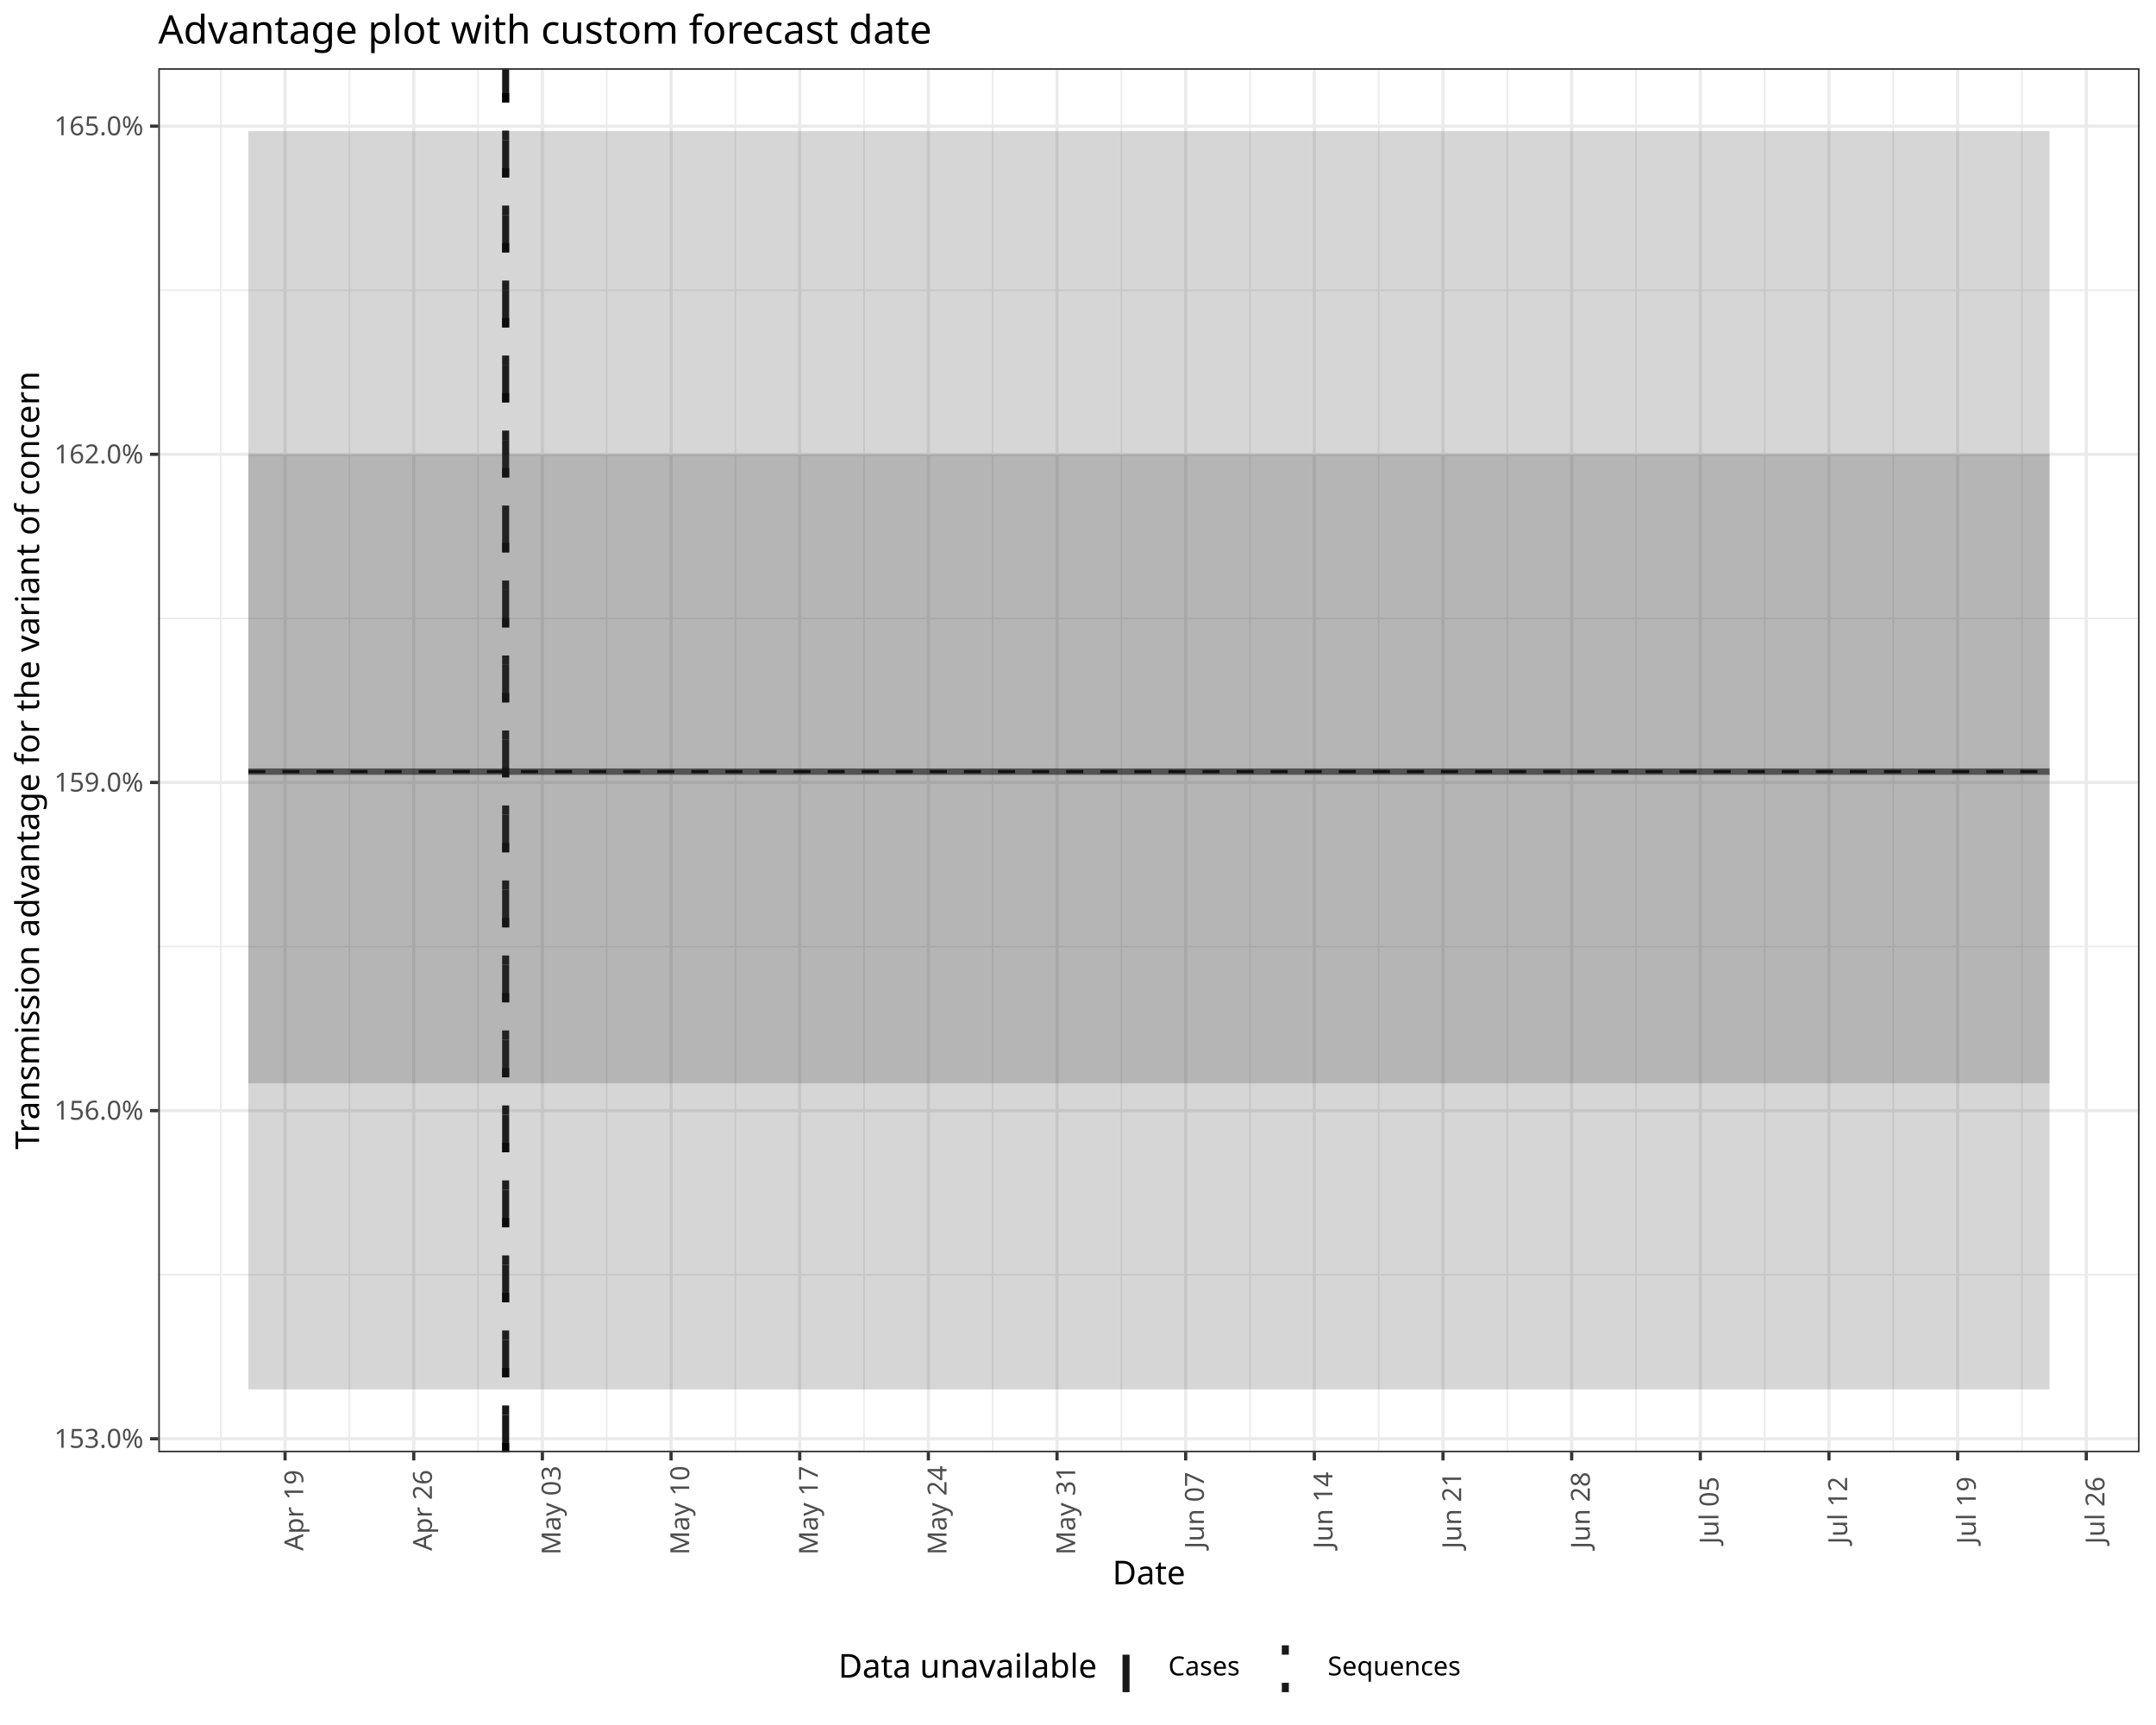
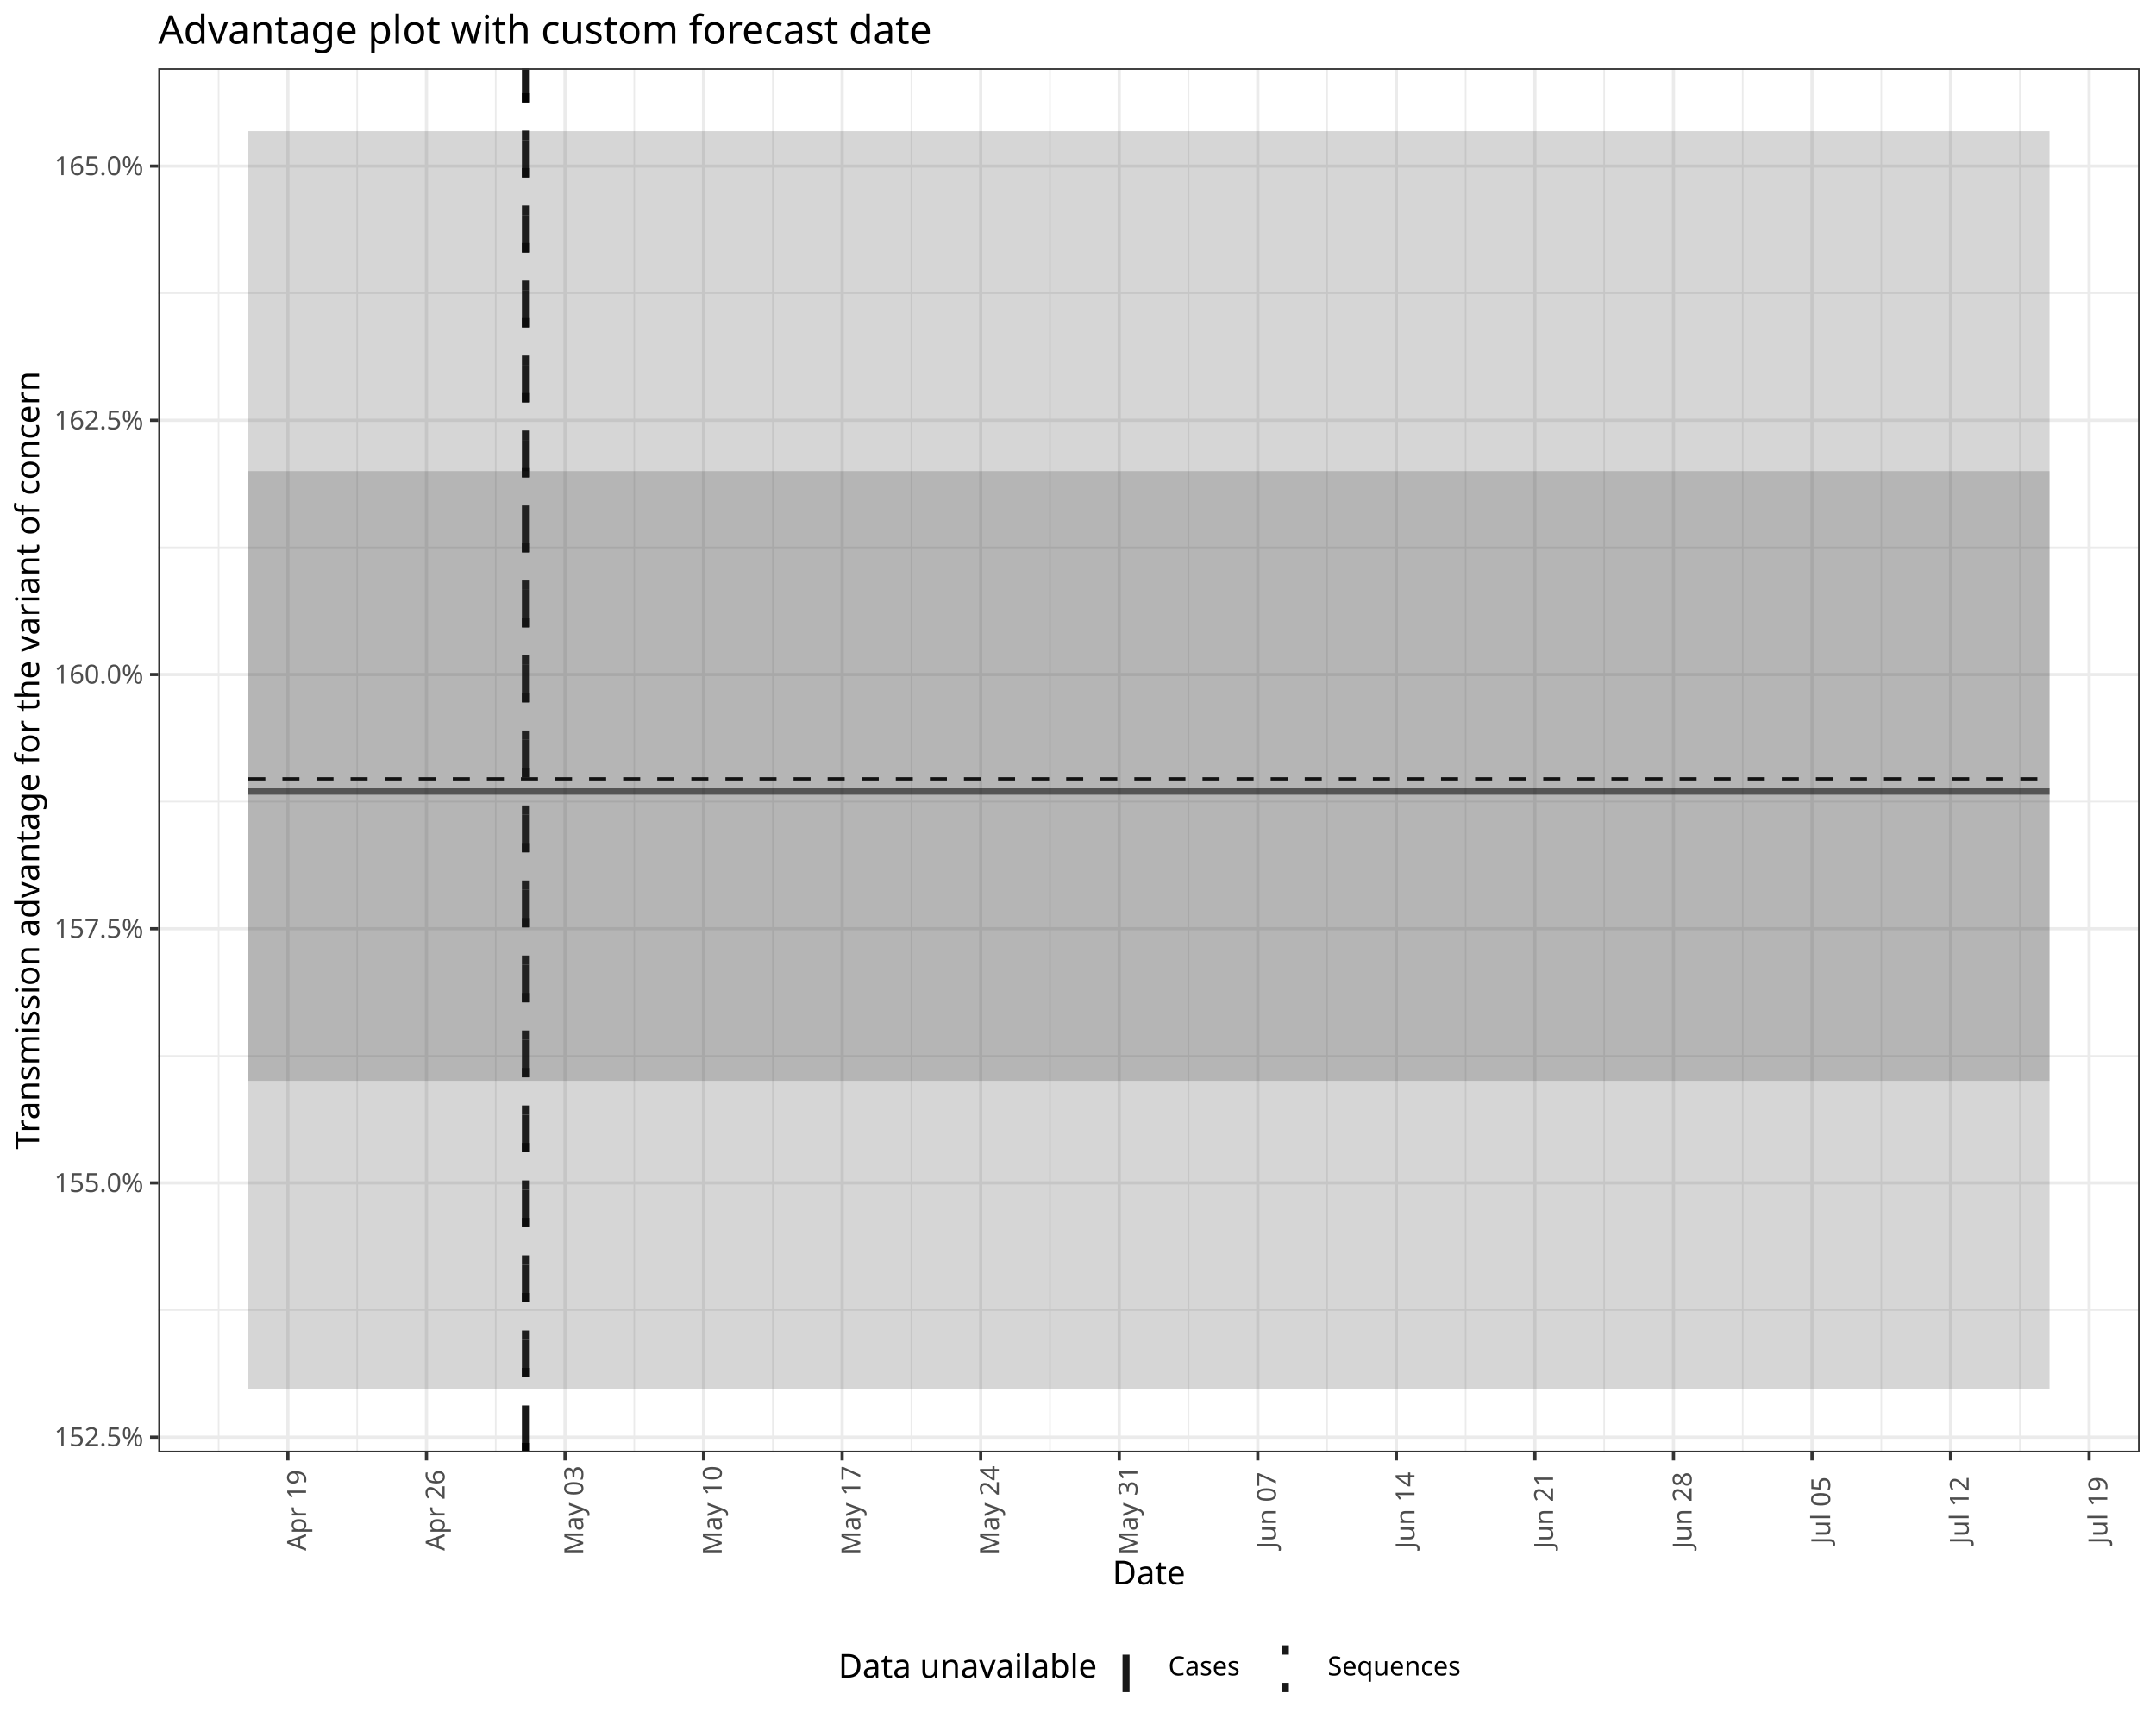
<svg xmlns="http://www.w3.org/2000/svg" class="svglite" data-engine-version="2.0" width="720.00pt" height="576.00pt" viewBox="0 0 720.00 576.00">
  <defs>
    <style type="text/css">
    .svglite line, .svglite polyline, .svglite polygon, .svglite path, .svglite rect, .svglite circle {
      fill: none;
      stroke: #000000;
      stroke-linecap: round;
      stroke-linejoin: round;
      stroke-miterlimit: 10.00;
    }
  </style>
  </defs>
  <rect width="100%" height="100%" style="stroke: none; fill: #FFFFFF;" />
  <defs>
    <clipPath id="cpMC4wMHw3MjAuMDB8MC4wMHw1NzYuMDA=">
      <rect x="0.00" y="0.00" width="720.00" height="576.00" />
    </clipPath>
  </defs>
  <g clip-path="url(#cpMC4wMHw3MjAuMDB8MC4wMHw1NzYuMDA=)">
    <rect x="0.00" y="0.00" width="720.00" height="576.00" style="stroke-width: 1.07; stroke: #FFFFFF; fill: #FFFFFF;" />
  </g>
  <defs>
    <clipPath id="cpNTIuODV8NzE0LjUyfDIyLjc4fDQ4NC45Mw==">
      <rect x="52.85" y="22.78" width="661.67" height="462.15" />
    </clipPath>
  </defs>
  <g clip-path="url(#cpNTIuODV8NzE0LjUyfDIyLjc4fDQ4NC45Mw==)">
    <rect x="52.85" y="22.78" width="661.67" height="462.15" style="stroke-width: 1.07; stroke: none; fill: #FFFFFF;" />
-     <polyline points="52.85,425.63 714.52,425.63 " style="stroke-width: 0.53; stroke: #EBEBEB; stroke-linecap: butt;" />
-     <polyline points="52.85,316.06 714.52,316.06 " style="stroke-width: 0.53; stroke: #EBEBEB; stroke-linecap: butt;" />
-     <polyline points="52.85,206.49 714.52,206.49 " style="stroke-width: 0.53; stroke: #EBEBEB; stroke-linecap: butt;" />
-     <polyline points="52.85,96.92 714.52,96.92 " style="stroke-width: 0.53; stroke: #EBEBEB; stroke-linecap: butt;" />
-     <polyline points="73.72,484.93 73.72,22.78 " style="stroke-width: 0.53; stroke: #EBEBEB; stroke-linecap: butt;" />
-     <polyline points="116.69,484.93 116.69,22.78 " style="stroke-width: 0.53; stroke: #EBEBEB; stroke-linecap: butt;" />
-     <polyline points="159.65,484.93 159.65,22.78 " style="stroke-width: 0.53; stroke: #EBEBEB; stroke-linecap: butt;" />
-     <polyline points="202.62,484.93 202.62,22.78 " style="stroke-width: 0.53; stroke: #EBEBEB; stroke-linecap: butt;" />
-     <polyline points="245.58,484.93 245.58,22.78 " style="stroke-width: 0.53; stroke: #EBEBEB; stroke-linecap: butt;" />
-     <polyline points="288.55,484.93 288.55,22.78 " style="stroke-width: 0.53; stroke: #EBEBEB; stroke-linecap: butt;" />
-     <polyline points="331.51,484.93 331.51,22.78 " style="stroke-width: 0.53; stroke: #EBEBEB; stroke-linecap: butt;" />
-     <polyline points="374.48,484.93 374.48,22.78 " style="stroke-width: 0.53; stroke: #EBEBEB; stroke-linecap: butt;" />
-     <polyline points="417.45,484.93 417.45,22.78 " style="stroke-width: 0.53; stroke: #EBEBEB; stroke-linecap: butt;" />
-     <polyline points="460.41,484.93 460.41,22.78 " style="stroke-width: 0.53; stroke: #EBEBEB; stroke-linecap: butt;" />
-     <polyline points="503.38,484.93 503.38,22.78 " style="stroke-width: 0.53; stroke: #EBEBEB; stroke-linecap: butt;" />
-     <polyline points="546.34,484.93 546.34,22.78 " style="stroke-width: 0.53; stroke: #EBEBEB; stroke-linecap: butt;" />
-     <polyline points="589.31,484.93 589.31,22.78 " style="stroke-width: 0.53; stroke: #EBEBEB; stroke-linecap: butt;" />
-     <polyline points="632.27,484.93 632.27,22.78 " style="stroke-width: 0.53; stroke: #EBEBEB; stroke-linecap: butt;" />
-     <polyline points="675.24,484.93 675.24,22.78 " style="stroke-width: 0.53; stroke: #EBEBEB; stroke-linecap: butt;" />
-     <polyline points="52.85,480.42 714.52,480.42 " style="stroke-width: 1.07; stroke: #EBEBEB; stroke-linecap: butt;" />
-     <polyline points="52.85,370.84 714.52,370.84 " style="stroke-width: 1.07; stroke: #EBEBEB; stroke-linecap: butt;" />
-     <polyline points="52.85,261.27 714.52,261.27 " style="stroke-width: 1.07; stroke: #EBEBEB; stroke-linecap: butt;" />
-     <polyline points="52.85,151.70 714.52,151.70 " style="stroke-width: 1.07; stroke: #EBEBEB; stroke-linecap: butt;" />
-     <polyline points="52.85,42.13 714.52,42.13 " style="stroke-width: 1.07; stroke: #EBEBEB; stroke-linecap: butt;" />
-     <polyline points="95.20,484.93 95.20,22.78 " style="stroke-width: 1.07; stroke: #EBEBEB; stroke-linecap: butt;" />
-     <polyline points="138.17,484.93 138.17,22.78 " style="stroke-width: 1.07; stroke: #EBEBEB; stroke-linecap: butt;" />
-     <polyline points="181.13,484.93 181.13,22.78 " style="stroke-width: 1.07; stroke: #EBEBEB; stroke-linecap: butt;" />
-     <polyline points="224.10,484.93 224.10,22.78 " style="stroke-width: 1.07; stroke: #EBEBEB; stroke-linecap: butt;" />
-     <polyline points="267.07,484.93 267.07,22.78 " style="stroke-width: 1.07; stroke: #EBEBEB; stroke-linecap: butt;" />
-     <polyline points="310.03,484.93 310.03,22.78 " style="stroke-width: 1.07; stroke: #EBEBEB; stroke-linecap: butt;" />
-     <polyline points="353.00,484.93 353.00,22.78 " style="stroke-width: 1.07; stroke: #EBEBEB; stroke-linecap: butt;" />
-     <polyline points="395.96,484.93 395.96,22.78 " style="stroke-width: 1.07; stroke: #EBEBEB; stroke-linecap: butt;" />
-     <polyline points="438.93,484.93 438.93,22.78 " style="stroke-width: 1.07; stroke: #EBEBEB; stroke-linecap: butt;" />
-     <polyline points="481.89,484.93 481.89,22.78 " style="stroke-width: 1.07; stroke: #EBEBEB; stroke-linecap: butt;" />
-     <polyline points="524.86,484.93 524.86,22.78 " style="stroke-width: 1.07; stroke: #EBEBEB; stroke-linecap: butt;" />
-     <polyline points="567.82,484.93 567.82,22.78 " style="stroke-width: 1.07; stroke: #EBEBEB; stroke-linecap: butt;" />
-     <polyline points="610.79,484.93 610.79,22.78 " style="stroke-width: 1.07; stroke: #EBEBEB; stroke-linecap: butt;" />
-     <polyline points="653.76,484.93 653.76,22.78 " style="stroke-width: 1.07; stroke: #EBEBEB; stroke-linecap: butt;" />
-     <polyline points="696.72,484.93 696.72,22.78 " style="stroke-width: 1.07; stroke: #EBEBEB; stroke-linecap: butt;" />
-     <line x1="168.86" y1="484.93" x2="168.86" y2="22.78" style="stroke-width: 2.35; stroke: #000000; stroke-opacity: 0.90; stroke-dasharray: 12.52,12.52; stroke-linecap: butt;" />
-     <line x1="168.86" y1="484.93" x2="168.86" y2="22.78" style="stroke-width: 2.35; stroke: #000000; stroke-opacity: 0.90; stroke-dasharray: 3.13,9.39; stroke-linecap: butt;" />
-     <polyline points="82.93,257.65 125.89,257.65 168.86,257.65 211.82,257.65 254.79,257.65 297.76,257.65 340.72,257.65 383.69,257.65 426.65,257.65 469.62,257.65 512.58,257.65 555.55,257.65 598.51,257.65 641.48,257.65 684.44,257.65 " style="stroke-width: 2.13; stroke: #000000; stroke-opacity: 0.60; stroke-linecap: butt;" />
-     <polyline points="82.93,257.65 125.89,257.65 168.86,257.65 211.82,257.65 254.79,257.65 297.76,257.65 340.72,257.65 383.69,257.65 426.65,257.65 469.62,257.65 512.58,257.65 555.55,257.65 598.51,257.65 641.48,257.65 684.44,257.65 " style="stroke-width: 1.07; stroke-dasharray: 5.69,5.69; stroke-linecap: butt;" />
-     <polygon points="82.93,43.79 125.89,43.79 168.86,43.79 211.82,43.79 254.79,43.79 297.76,43.79 340.72,43.79 383.69,43.79 426.65,43.79 469.62,43.79 512.58,43.79 555.55,43.79 598.51,43.79 641.48,43.79 684.44,43.79 684.44,463.93 641.48,463.93 598.51,463.93 555.55,463.93 512.58,463.93 469.62,463.93 426.65,463.93 383.69,463.93 340.72,463.93 297.76,463.93 254.79,463.93 211.82,463.93 168.86,463.93 125.89,463.93 82.93,463.93 " style="stroke-width: 0.00; stroke: none; fill: #333333; fill-opacity: 0.20;" />
-     <polyline points="82.93,43.79 125.89,43.79 168.86,43.79 211.82,43.79 254.79,43.79 297.76,43.79 340.72,43.79 383.69,43.79 426.65,43.79 469.62,43.79 512.58,43.79 555.55,43.79 598.51,43.79 641.48,43.79 684.44,43.79 " style="stroke-width: 0.43; stroke: none;" />
-     <polyline points="684.44,463.93 641.48,463.93 598.51,463.93 555.55,463.93 512.58,463.93 469.62,463.93 426.65,463.93 383.69,463.93 340.72,463.93 297.76,463.93 254.79,463.93 211.82,463.93 168.86,463.93 125.89,463.93 82.93,463.93 " style="stroke-width: 0.43; stroke: none;" />
-     <polygon points="82.93,151.69 125.89,151.69 168.86,151.69 211.82,151.69 254.79,151.69 297.76,151.69 340.72,151.69 383.69,151.69 426.65,151.69 469.62,151.69 512.58,151.69 555.55,151.69 598.51,151.69 641.48,151.69 684.44,151.69 684.44,361.72 641.48,361.72 598.51,361.72 555.55,361.72 512.58,361.72 469.62,361.72 426.65,361.72 383.69,361.72 340.72,361.72 297.76,361.72 254.79,361.72 211.82,361.72 168.86,361.72 125.89,361.72 82.93,361.72 " style="stroke-width: 0.00; stroke: none; fill: #333333; fill-opacity: 0.20;" />
-     <polyline points="82.93,151.69 125.89,151.69 168.86,151.69 211.82,151.69 254.79,151.69 297.76,151.69 340.72,151.69 383.69,151.69 426.65,151.69 469.62,151.69 512.58,151.69 555.55,151.69 598.51,151.69 641.48,151.69 684.44,151.69 " style="stroke-width: 1.07; stroke: none;" />
-     <polyline points="684.44,361.72 641.48,361.72 598.51,361.72 555.55,361.72 512.58,361.72 469.62,361.72 426.65,361.72 383.69,361.72 340.72,361.72 297.76,361.72 254.79,361.72 211.82,361.72 168.86,361.72 125.89,361.72 82.93,361.72 " style="stroke-width: 1.07; stroke: none;" />
+     <polyline points="52.85,437.44 714.52,437.44 " style="stroke-width: 0.53; stroke: #EBEBEB; stroke-linecap: butt;" />
+     <polyline points="52.85,352.56 714.52,352.56 " style="stroke-width: 0.53; stroke: #EBEBEB; stroke-linecap: butt;" />
+     <polyline points="52.85,267.67 714.52,267.67 " style="stroke-width: 0.53; stroke: #EBEBEB; stroke-linecap: butt;" />
+     <polyline points="52.85,182.79 714.52,182.79 " style="stroke-width: 0.53; stroke: #EBEBEB; stroke-linecap: butt;" />
+     <polyline points="52.85,97.91 714.52,97.91 " style="stroke-width: 0.53; stroke: #EBEBEB; stroke-linecap: butt;" />
+     <polyline points="73.01,484.93 73.01,22.78 " style="stroke-width: 0.53; stroke: #EBEBEB; stroke-linecap: butt;" />
+     <polyline points="119.28,484.93 119.28,22.78 " style="stroke-width: 0.53; stroke: #EBEBEB; stroke-linecap: butt;" />
+     <polyline points="165.55,484.93 165.55,22.78 " style="stroke-width: 0.53; stroke: #EBEBEB; stroke-linecap: butt;" />
+     <polyline points="211.82,484.93 211.82,22.78 " style="stroke-width: 0.53; stroke: #EBEBEB; stroke-linecap: butt;" />
+     <polyline points="258.10,484.93 258.10,22.78 " style="stroke-width: 0.53; stroke: #EBEBEB; stroke-linecap: butt;" />
+     <polyline points="304.37,484.93 304.37,22.78 " style="stroke-width: 0.53; stroke: #EBEBEB; stroke-linecap: butt;" />
+     <polyline points="350.64,484.93 350.64,22.78 " style="stroke-width: 0.53; stroke: #EBEBEB; stroke-linecap: butt;" />
+     <polyline points="396.91,484.93 396.91,22.78 " style="stroke-width: 0.53; stroke: #EBEBEB; stroke-linecap: butt;" />
+     <polyline points="443.18,484.93 443.18,22.78 " style="stroke-width: 0.53; stroke: #EBEBEB; stroke-linecap: butt;" />
+     <polyline points="489.45,484.93 489.45,22.78 " style="stroke-width: 0.53; stroke: #EBEBEB; stroke-linecap: butt;" />
+     <polyline points="535.72,484.93 535.72,22.78 " style="stroke-width: 0.53; stroke: #EBEBEB; stroke-linecap: butt;" />
+     <polyline points="581.99,484.93 581.99,22.78 " style="stroke-width: 0.53; stroke: #EBEBEB; stroke-linecap: butt;" />
+     <polyline points="628.26,484.93 628.26,22.78 " style="stroke-width: 0.53; stroke: #EBEBEB; stroke-linecap: butt;" />
+     <polyline points="674.53,484.93 674.53,22.78 " style="stroke-width: 0.53; stroke: #EBEBEB; stroke-linecap: butt;" />
+     <polyline points="52.85,479.88 714.52,479.88 " style="stroke-width: 1.07; stroke: #EBEBEB; stroke-linecap: butt;" />
+     <polyline points="52.85,395.00 714.52,395.00 " style="stroke-width: 1.07; stroke: #EBEBEB; stroke-linecap: butt;" />
+     <polyline points="52.85,310.12 714.52,310.12 " style="stroke-width: 1.07; stroke: #EBEBEB; stroke-linecap: butt;" />
+     <polyline points="52.85,225.23 714.52,225.23 " style="stroke-width: 1.07; stroke: #EBEBEB; stroke-linecap: butt;" />
+     <polyline points="52.85,140.35 714.52,140.35 " style="stroke-width: 1.07; stroke: #EBEBEB; stroke-linecap: butt;" />
+     <polyline points="52.85,55.47 714.52,55.47 " style="stroke-width: 1.07; stroke: #EBEBEB; stroke-linecap: butt;" />
+     <polyline points="96.15,484.93 96.15,22.78 " style="stroke-width: 1.07; stroke: #EBEBEB; stroke-linecap: butt;" />
+     <polyline points="142.42,484.93 142.42,22.78 " style="stroke-width: 1.07; stroke: #EBEBEB; stroke-linecap: butt;" />
+     <polyline points="188.69,484.93 188.69,22.78 " style="stroke-width: 1.07; stroke: #EBEBEB; stroke-linecap: butt;" />
+     <polyline points="234.96,484.93 234.96,22.78 " style="stroke-width: 1.07; stroke: #EBEBEB; stroke-linecap: butt;" />
+     <polyline points="281.23,484.93 281.23,22.78 " style="stroke-width: 1.07; stroke: #EBEBEB; stroke-linecap: butt;" />
+     <polyline points="327.50,484.93 327.50,22.78 " style="stroke-width: 1.07; stroke: #EBEBEB; stroke-linecap: butt;" />
+     <polyline points="373.77,484.93 373.77,22.78 " style="stroke-width: 1.07; stroke: #EBEBEB; stroke-linecap: butt;" />
+     <polyline points="420.04,484.93 420.04,22.78 " style="stroke-width: 1.07; stroke: #EBEBEB; stroke-linecap: butt;" />
+     <polyline points="466.31,484.93 466.31,22.78 " style="stroke-width: 1.07; stroke: #EBEBEB; stroke-linecap: butt;" />
+     <polyline points="512.58,484.93 512.58,22.78 " style="stroke-width: 1.07; stroke: #EBEBEB; stroke-linecap: butt;" />
+     <polyline points="558.85,484.93 558.85,22.78 " style="stroke-width: 1.07; stroke: #EBEBEB; stroke-linecap: butt;" />
+     <polyline points="605.12,484.93 605.12,22.78 " style="stroke-width: 1.07; stroke: #EBEBEB; stroke-linecap: butt;" />
+     <polyline points="651.39,484.93 651.39,22.78 " style="stroke-width: 1.07; stroke: #EBEBEB; stroke-linecap: butt;" />
+     <polyline points="697.66,484.93 697.66,22.78 " style="stroke-width: 1.07; stroke: #EBEBEB; stroke-linecap: butt;" />
+     <line x1="175.47" y1="484.93" x2="175.47" y2="22.78" style="stroke-width: 2.35; stroke: #000000; stroke-opacity: 0.90; stroke-dasharray: 12.52,12.52; stroke-linecap: butt;" />
+     <line x1="175.47" y1="484.93" x2="175.47" y2="22.78" style="stroke-width: 2.35; stroke: #000000; stroke-opacity: 0.90; stroke-dasharray: 3.13,9.39; stroke-linecap: butt;" />
+     <polyline points="82.93,264.30 129.20,264.30 175.47,264.30 221.74,264.30 268.01,264.30 314.28,264.30 360.55,264.30 406.82,264.30 453.09,264.30 499.36,264.30 545.63,264.30 591.90,264.30 638.17,264.30 684.44,264.30 " style="stroke-width: 2.13; stroke: #000000; stroke-opacity: 0.60; stroke-linecap: butt;" />
+     <polyline points="82.93,260.06 129.20,260.06 175.47,260.06 221.74,260.06 268.01,260.06 314.28,260.06 360.55,260.06 406.82,260.06 453.09,260.06 499.36,260.06 545.63,260.06 591.90,260.06 638.17,260.06 684.44,260.06 " style="stroke-width: 1.07; stroke-dasharray: 5.69,5.69; stroke-linecap: butt;" />
+     <polygon points="82.93,43.79 129.20,43.79 175.47,43.79 221.74,43.79 268.01,43.79 314.28,43.79 360.55,43.79 406.82,43.79 453.09,43.79 499.36,43.79 545.63,43.79 591.90,43.79 638.17,43.79 684.44,43.79 684.44,463.93 638.17,463.93 591.90,463.93 545.63,463.93 499.36,463.93 453.09,463.93 406.82,463.93 360.55,463.93 314.28,463.93 268.01,463.93 221.74,463.93 175.47,463.93 129.20,463.93 82.93,463.93 " style="stroke-width: 0.00; stroke: none; fill: #333333; fill-opacity: 0.20;" />
+     <polyline points="82.93,43.79 129.20,43.79 175.47,43.79 221.74,43.79 268.01,43.79 314.28,43.79 360.55,43.79 406.82,43.79 453.09,43.79 499.36,43.79 545.63,43.79 591.90,43.79 638.17,43.79 684.44,43.79 " style="stroke-width: 0.43; stroke: none;" />
+     <polyline points="684.44,463.93 638.17,463.93 591.90,463.93 545.63,463.93 499.36,463.93 453.09,463.93 406.82,463.93 360.55,463.93 314.28,463.93 268.01,463.93 221.74,463.93 175.47,463.93 129.20,463.93 82.93,463.93 " style="stroke-width: 0.43; stroke: none;" />
+     <polygon points="82.93,157.31 129.20,157.31 175.47,157.31 221.74,157.31 268.01,157.31 314.28,157.31 360.55,157.31 406.82,157.31 453.09,157.31 499.36,157.31 545.63,157.31 591.90,157.31 638.17,157.31 684.44,157.31 684.44,360.89 638.17,360.89 591.90,360.89 545.63,360.89 499.36,360.89 453.09,360.89 406.82,360.89 360.55,360.89 314.28,360.89 268.01,360.89 221.74,360.89 175.47,360.89 129.20,360.89 82.93,360.89 " style="stroke-width: 0.00; stroke: none; fill: #333333; fill-opacity: 0.20;" />
+     <polyline points="82.93,157.31 129.20,157.31 175.47,157.31 221.74,157.31 268.01,157.31 314.28,157.31 360.55,157.31 406.82,157.31 453.09,157.31 499.36,157.31 545.63,157.31 591.90,157.31 638.17,157.31 684.44,157.31 " style="stroke-width: 1.07; stroke: none;" />
+     <polyline points="684.44,360.89 638.17,360.89 591.90,360.89 545.63,360.89 499.36,360.89 453.09,360.89 406.82,360.89 360.55,360.89 314.28,360.89 268.01,360.89 221.74,360.89 175.47,360.89 129.20,360.89 82.93,360.89 " style="stroke-width: 1.07; stroke: none;" />
    <rect x="52.85" y="22.78" width="661.67" height="462.15" style="stroke-width: 1.07; stroke: #333333;" />
  </g>
  <g clip-path="url(#cpMC4wMHw3MjAuMDB8MC4wMHw1NzYuMDA=)">
-     <text x="47.92" y="483.44" text-anchor="end" style="font-size: 8.80px; fill: #4D4D4D; font-family: sans;" textLength="29.85px" lengthAdjust="spacingAndGlyphs">153.0%</text>
-     <text x="47.92" y="373.87" text-anchor="end" style="font-size: 8.80px; fill: #4D4D4D; font-family: sans;" textLength="29.85px" lengthAdjust="spacingAndGlyphs">156.0%</text>
-     <text x="47.92" y="264.30" text-anchor="end" style="font-size: 8.80px; fill: #4D4D4D; font-family: sans;" textLength="29.85px" lengthAdjust="spacingAndGlyphs">159.0%</text>
-     <text x="47.92" y="154.73" text-anchor="end" style="font-size: 8.80px; fill: #4D4D4D; font-family: sans;" textLength="29.85px" lengthAdjust="spacingAndGlyphs">162.0%</text>
-     <text x="47.92" y="45.16" text-anchor="end" style="font-size: 8.80px; fill: #4D4D4D; font-family: sans;" textLength="29.85px" lengthAdjust="spacingAndGlyphs">165.0%</text>
-     <polyline points="50.11,480.42 52.85,480.42 " style="stroke-width: 1.07; stroke: #333333; stroke-linecap: butt;" />
-     <polyline points="50.11,370.84 52.85,370.84 " style="stroke-width: 1.07; stroke: #333333; stroke-linecap: butt;" />
-     <polyline points="50.11,261.27 52.85,261.27 " style="stroke-width: 1.07; stroke: #333333; stroke-linecap: butt;" />
-     <polyline points="50.11,151.70 52.85,151.70 " style="stroke-width: 1.07; stroke: #333333; stroke-linecap: butt;" />
-     <polyline points="50.11,42.13 52.85,42.13 " style="stroke-width: 1.07; stroke: #333333; stroke-linecap: butt;" />
-     <polyline points="95.20,487.67 95.20,484.93 " style="stroke-width: 1.07; stroke: #333333; stroke-linecap: butt;" />
-     <polyline points="138.17,487.67 138.17,484.93 " style="stroke-width: 1.07; stroke: #333333; stroke-linecap: butt;" />
-     <polyline points="181.13,487.67 181.13,484.93 " style="stroke-width: 1.07; stroke: #333333; stroke-linecap: butt;" />
-     <polyline points="224.10,487.67 224.10,484.93 " style="stroke-width: 1.07; stroke: #333333; stroke-linecap: butt;" />
-     <polyline points="267.07,487.67 267.07,484.93 " style="stroke-width: 1.07; stroke: #333333; stroke-linecap: butt;" />
-     <polyline points="310.03,487.67 310.03,484.93 " style="stroke-width: 1.07; stroke: #333333; stroke-linecap: butt;" />
-     <polyline points="353.00,487.67 353.00,484.93 " style="stroke-width: 1.07; stroke: #333333; stroke-linecap: butt;" />
-     <polyline points="395.96,487.67 395.96,484.93 " style="stroke-width: 1.07; stroke: #333333; stroke-linecap: butt;" />
-     <polyline points="438.93,487.67 438.93,484.93 " style="stroke-width: 1.07; stroke: #333333; stroke-linecap: butt;" />
-     <polyline points="481.89,487.67 481.89,484.93 " style="stroke-width: 1.07; stroke: #333333; stroke-linecap: butt;" />
-     <polyline points="524.86,487.67 524.86,484.93 " style="stroke-width: 1.07; stroke: #333333; stroke-linecap: butt;" />
-     <polyline points="567.82,487.67 567.82,484.93 " style="stroke-width: 1.07; stroke: #333333; stroke-linecap: butt;" />
-     <polyline points="610.79,487.67 610.79,484.93 " style="stroke-width: 1.07; stroke: #333333; stroke-linecap: butt;" />
-     <polyline points="653.76,487.67 653.76,484.93 " style="stroke-width: 1.07; stroke: #333333; stroke-linecap: butt;" />
-     <polyline points="696.72,487.67 696.72,484.93 " style="stroke-width: 1.07; stroke: #333333; stroke-linecap: butt;" />
-     <text transform="translate(101.26,504.30) rotate(-90)" text-anchor="middle" style="font-size: 8.80px; fill: #4D4D4D; font-family: sans;" textLength="25.93px" lengthAdjust="spacingAndGlyphs">Apr 19</text>
-     <text transform="translate(144.23,504.30) rotate(-90)" text-anchor="middle" style="font-size: 8.80px; fill: #4D4D4D; font-family: sans;" textLength="25.93px" lengthAdjust="spacingAndGlyphs">Apr 26</text>
-     <text transform="translate(187.19,504.30) rotate(-90)" text-anchor="middle" style="font-size: 8.80px; fill: #4D4D4D; font-family: sans;" textLength="28.87px" lengthAdjust="spacingAndGlyphs">May 03</text>
-     <text transform="translate(230.16,504.30) rotate(-90)" text-anchor="middle" style="font-size: 8.80px; fill: #4D4D4D; font-family: sans;" textLength="28.87px" lengthAdjust="spacingAndGlyphs">May 10</text>
-     <text transform="translate(273.12,504.30) rotate(-90)" text-anchor="middle" style="font-size: 8.80px; fill: #4D4D4D; font-family: sans;" textLength="28.87px" lengthAdjust="spacingAndGlyphs">May 17</text>
-     <text transform="translate(316.09,504.30) rotate(-90)" text-anchor="middle" style="font-size: 8.80px; fill: #4D4D4D; font-family: sans;" textLength="28.87px" lengthAdjust="spacingAndGlyphs">May 24</text>
-     <text transform="translate(359.05,504.30) rotate(-90)" text-anchor="middle" style="font-size: 8.80px; fill: #4D4D4D; font-family: sans;" textLength="28.87px" lengthAdjust="spacingAndGlyphs">May 31</text>
-     <text transform="translate(402.02,504.30) rotate(-90)" text-anchor="middle" style="font-size: 8.80px; fill: #4D4D4D; font-family: sans;" textLength="26.43px" lengthAdjust="spacingAndGlyphs">Jun 07</text>
-     <text transform="translate(444.98,504.30) rotate(-90)" text-anchor="middle" style="font-size: 8.80px; fill: #4D4D4D; font-family: sans;" textLength="26.43px" lengthAdjust="spacingAndGlyphs">Jun 14</text>
-     <text transform="translate(487.95,504.30) rotate(-90)" text-anchor="middle" style="font-size: 8.80px; fill: #4D4D4D; font-family: sans;" textLength="26.43px" lengthAdjust="spacingAndGlyphs">Jun 21</text>
-     <text transform="translate(530.91,504.30) rotate(-90)" text-anchor="middle" style="font-size: 8.80px; fill: #4D4D4D; font-family: sans;" textLength="26.43px" lengthAdjust="spacingAndGlyphs">Jun 28</text>
-     <text transform="translate(573.88,504.30) rotate(-90)" text-anchor="middle" style="font-size: 8.80px; fill: #4D4D4D; font-family: sans;" textLength="23.49px" lengthAdjust="spacingAndGlyphs">Jul 05</text>
-     <text transform="translate(616.85,504.30) rotate(-90)" text-anchor="middle" style="font-size: 8.80px; fill: #4D4D4D; font-family: sans;" textLength="23.49px" lengthAdjust="spacingAndGlyphs">Jul 12</text>
-     <text transform="translate(659.81,504.30) rotate(-90)" text-anchor="middle" style="font-size: 8.80px; fill: #4D4D4D; font-family: sans;" textLength="23.49px" lengthAdjust="spacingAndGlyphs">Jul 19</text>
-     <text transform="translate(702.78,504.30) rotate(-90)" text-anchor="middle" style="font-size: 8.80px; fill: #4D4D4D; font-family: sans;" textLength="23.49px" lengthAdjust="spacingAndGlyphs">Jul 26</text>
+     <text x="47.92" y="482.91" text-anchor="end" style="font-size: 8.80px; fill: #4D4D4D; font-family: sans;" textLength="29.85px" lengthAdjust="spacingAndGlyphs">152.5%</text>
+     <text x="47.92" y="398.03" text-anchor="end" style="font-size: 8.80px; fill: #4D4D4D; font-family: sans;" textLength="29.85px" lengthAdjust="spacingAndGlyphs">155.0%</text>
+     <text x="47.92" y="313.14" text-anchor="end" style="font-size: 8.80px; fill: #4D4D4D; font-family: sans;" textLength="29.85px" lengthAdjust="spacingAndGlyphs">157.5%</text>
+     <text x="47.92" y="228.26" text-anchor="end" style="font-size: 8.80px; fill: #4D4D4D; font-family: sans;" textLength="29.85px" lengthAdjust="spacingAndGlyphs">160.0%</text>
+     <text x="47.92" y="143.38" text-anchor="end" style="font-size: 8.80px; fill: #4D4D4D; font-family: sans;" textLength="29.85px" lengthAdjust="spacingAndGlyphs">162.5%</text>
+     <text x="47.92" y="58.49" text-anchor="end" style="font-size: 8.80px; fill: #4D4D4D; font-family: sans;" textLength="29.85px" lengthAdjust="spacingAndGlyphs">165.0%</text>
+     <polyline points="50.11,479.88 52.85,479.88 " style="stroke-width: 1.07; stroke: #333333; stroke-linecap: butt;" />
+     <polyline points="50.11,395.00 52.85,395.00 " style="stroke-width: 1.07; stroke: #333333; stroke-linecap: butt;" />
+     <polyline points="50.11,310.12 52.85,310.12 " style="stroke-width: 1.07; stroke: #333333; stroke-linecap: butt;" />
+     <polyline points="50.11,225.23 52.85,225.23 " style="stroke-width: 1.07; stroke: #333333; stroke-linecap: butt;" />
+     <polyline points="50.11,140.35 52.85,140.35 " style="stroke-width: 1.07; stroke: #333333; stroke-linecap: butt;" />
+     <polyline points="50.11,55.47 52.85,55.47 " style="stroke-width: 1.07; stroke: #333333; stroke-linecap: butt;" />
+     <polyline points="96.15,487.67 96.15,484.93 " style="stroke-width: 1.07; stroke: #333333; stroke-linecap: butt;" />
+     <polyline points="142.42,487.67 142.42,484.93 " style="stroke-width: 1.07; stroke: #333333; stroke-linecap: butt;" />
+     <polyline points="188.69,487.67 188.69,484.93 " style="stroke-width: 1.07; stroke: #333333; stroke-linecap: butt;" />
+     <polyline points="234.96,487.67 234.96,484.93 " style="stroke-width: 1.07; stroke: #333333; stroke-linecap: butt;" />
+     <polyline points="281.23,487.67 281.23,484.93 " style="stroke-width: 1.07; stroke: #333333; stroke-linecap: butt;" />
+     <polyline points="327.50,487.67 327.50,484.93 " style="stroke-width: 1.07; stroke: #333333; stroke-linecap: butt;" />
+     <polyline points="373.77,487.67 373.77,484.93 " style="stroke-width: 1.07; stroke: #333333; stroke-linecap: butt;" />
+     <polyline points="420.04,487.67 420.04,484.93 " style="stroke-width: 1.07; stroke: #333333; stroke-linecap: butt;" />
+     <polyline points="466.31,487.67 466.31,484.93 " style="stroke-width: 1.07; stroke: #333333; stroke-linecap: butt;" />
+     <polyline points="512.58,487.67 512.58,484.93 " style="stroke-width: 1.07; stroke: #333333; stroke-linecap: butt;" />
+     <polyline points="558.85,487.67 558.85,484.93 " style="stroke-width: 1.07; stroke: #333333; stroke-linecap: butt;" />
+     <polyline points="605.12,487.67 605.12,484.93 " style="stroke-width: 1.07; stroke: #333333; stroke-linecap: butt;" />
+     <polyline points="651.39,487.67 651.39,484.93 " style="stroke-width: 1.07; stroke: #333333; stroke-linecap: butt;" />
+     <polyline points="697.66,487.67 697.66,484.93 " style="stroke-width: 1.07; stroke: #333333; stroke-linecap: butt;" />
+     <text transform="translate(102.20,504.30) rotate(-90)" text-anchor="middle" style="font-size: 8.80px; fill: #4D4D4D; font-family: sans;" textLength="25.93px" lengthAdjust="spacingAndGlyphs">Apr 19</text>
+     <text transform="translate(148.47,504.30) rotate(-90)" text-anchor="middle" style="font-size: 8.80px; fill: #4D4D4D; font-family: sans;" textLength="25.93px" lengthAdjust="spacingAndGlyphs">Apr 26</text>
+     <text transform="translate(194.75,504.30) rotate(-90)" text-anchor="middle" style="font-size: 8.80px; fill: #4D4D4D; font-family: sans;" textLength="28.87px" lengthAdjust="spacingAndGlyphs">May 03</text>
+     <text transform="translate(241.02,504.30) rotate(-90)" text-anchor="middle" style="font-size: 8.80px; fill: #4D4D4D; font-family: sans;" textLength="28.87px" lengthAdjust="spacingAndGlyphs">May 10</text>
+     <text transform="translate(287.29,504.30) rotate(-90)" text-anchor="middle" style="font-size: 8.80px; fill: #4D4D4D; font-family: sans;" textLength="28.87px" lengthAdjust="spacingAndGlyphs">May 17</text>
+     <text transform="translate(333.56,504.30) rotate(-90)" text-anchor="middle" style="font-size: 8.80px; fill: #4D4D4D; font-family: sans;" textLength="28.87px" lengthAdjust="spacingAndGlyphs">May 24</text>
+     <text transform="translate(379.83,504.30) rotate(-90)" text-anchor="middle" style="font-size: 8.80px; fill: #4D4D4D; font-family: sans;" textLength="28.87px" lengthAdjust="spacingAndGlyphs">May 31</text>
+     <text transform="translate(426.10,504.30) rotate(-90)" text-anchor="middle" style="font-size: 8.80px; fill: #4D4D4D; font-family: sans;" textLength="26.43px" lengthAdjust="spacingAndGlyphs">Jun 07</text>
+     <text transform="translate(472.37,504.30) rotate(-90)" text-anchor="middle" style="font-size: 8.80px; fill: #4D4D4D; font-family: sans;" textLength="26.43px" lengthAdjust="spacingAndGlyphs">Jun 14</text>
+     <text transform="translate(518.64,504.30) rotate(-90)" text-anchor="middle" style="font-size: 8.80px; fill: #4D4D4D; font-family: sans;" textLength="26.43px" lengthAdjust="spacingAndGlyphs">Jun 21</text>
+     <text transform="translate(564.91,504.30) rotate(-90)" text-anchor="middle" style="font-size: 8.80px; fill: #4D4D4D; font-family: sans;" textLength="26.43px" lengthAdjust="spacingAndGlyphs">Jun 28</text>
+     <text transform="translate(611.18,504.30) rotate(-90)" text-anchor="middle" style="font-size: 8.80px; fill: #4D4D4D; font-family: sans;" textLength="23.49px" lengthAdjust="spacingAndGlyphs">Jul 05</text>
+     <text transform="translate(657.45,504.30) rotate(-90)" text-anchor="middle" style="font-size: 8.80px; fill: #4D4D4D; font-family: sans;" textLength="23.49px" lengthAdjust="spacingAndGlyphs">Jul 12</text>
+     <text transform="translate(703.72,504.30) rotate(-90)" text-anchor="middle" style="font-size: 8.80px; fill: #4D4D4D; font-family: sans;" textLength="23.49px" lengthAdjust="spacingAndGlyphs">Jul 19</text>
    <text x="383.69" y="529.04" text-anchor="middle" style="font-size: 11.00px; font-family: sans;" textLength="23.24px" lengthAdjust="spacingAndGlyphs">Date</text>
    <text transform="translate(13.05,253.86) rotate(-90)" text-anchor="middle" style="font-size: 11.00px; font-family: sans;" textLength="244.61px" lengthAdjust="spacingAndGlyphs">Transmission advantage for the variant of concern</text>
    <rect x="274.49" y="542.28" width="218.39" height="28.24" style="stroke-width: 1.07; stroke: none; fill: #FFFFFF;" />
    <text x="279.97" y="560.19" style="font-size: 11.00px; font-family: sans;" textLength="81.95px" lengthAdjust="spacingAndGlyphs">Data unavailable</text>
    <rect x="367.40" y="547.76" width="17.28" height="17.28" style="stroke-width: 1.07; stroke: none; fill: #FFFFFF;" />
    <line x1="376.04" y1="565.04" x2="376.04" y2="547.76" style="stroke-width: 2.35; stroke: #000000; stroke-opacity: 0.90; stroke-dasharray: 12.52,12.52; stroke-linecap: butt;" />
    <rect x="420.60" y="547.76" width="17.28" height="17.28" style="stroke-width: 1.07; stroke: none; fill: #FFFFFF;" />
    <line x1="429.24" y1="565.04" x2="429.24" y2="547.76" style="stroke-width: 2.35; stroke: #000000; stroke-opacity: 0.90; stroke-dasharray: 3.13,9.39; stroke-linecap: butt;" />
    <text x="390.16" y="559.43" style="font-size: 8.80px; font-family: sans;" textLength="24.95px" lengthAdjust="spacingAndGlyphs">Cases</text>
    <text x="443.36" y="559.43" style="font-size: 8.80px; font-family: sans;" textLength="44.05px" lengthAdjust="spacingAndGlyphs">Sequences</text>
    <text x="52.85" y="14.56" style="font-size: 13.20px; font-family: sans;" textLength="241.44px" lengthAdjust="spacingAndGlyphs">Advantage plot with custom forecast date</text>
  </g>
</svg>
